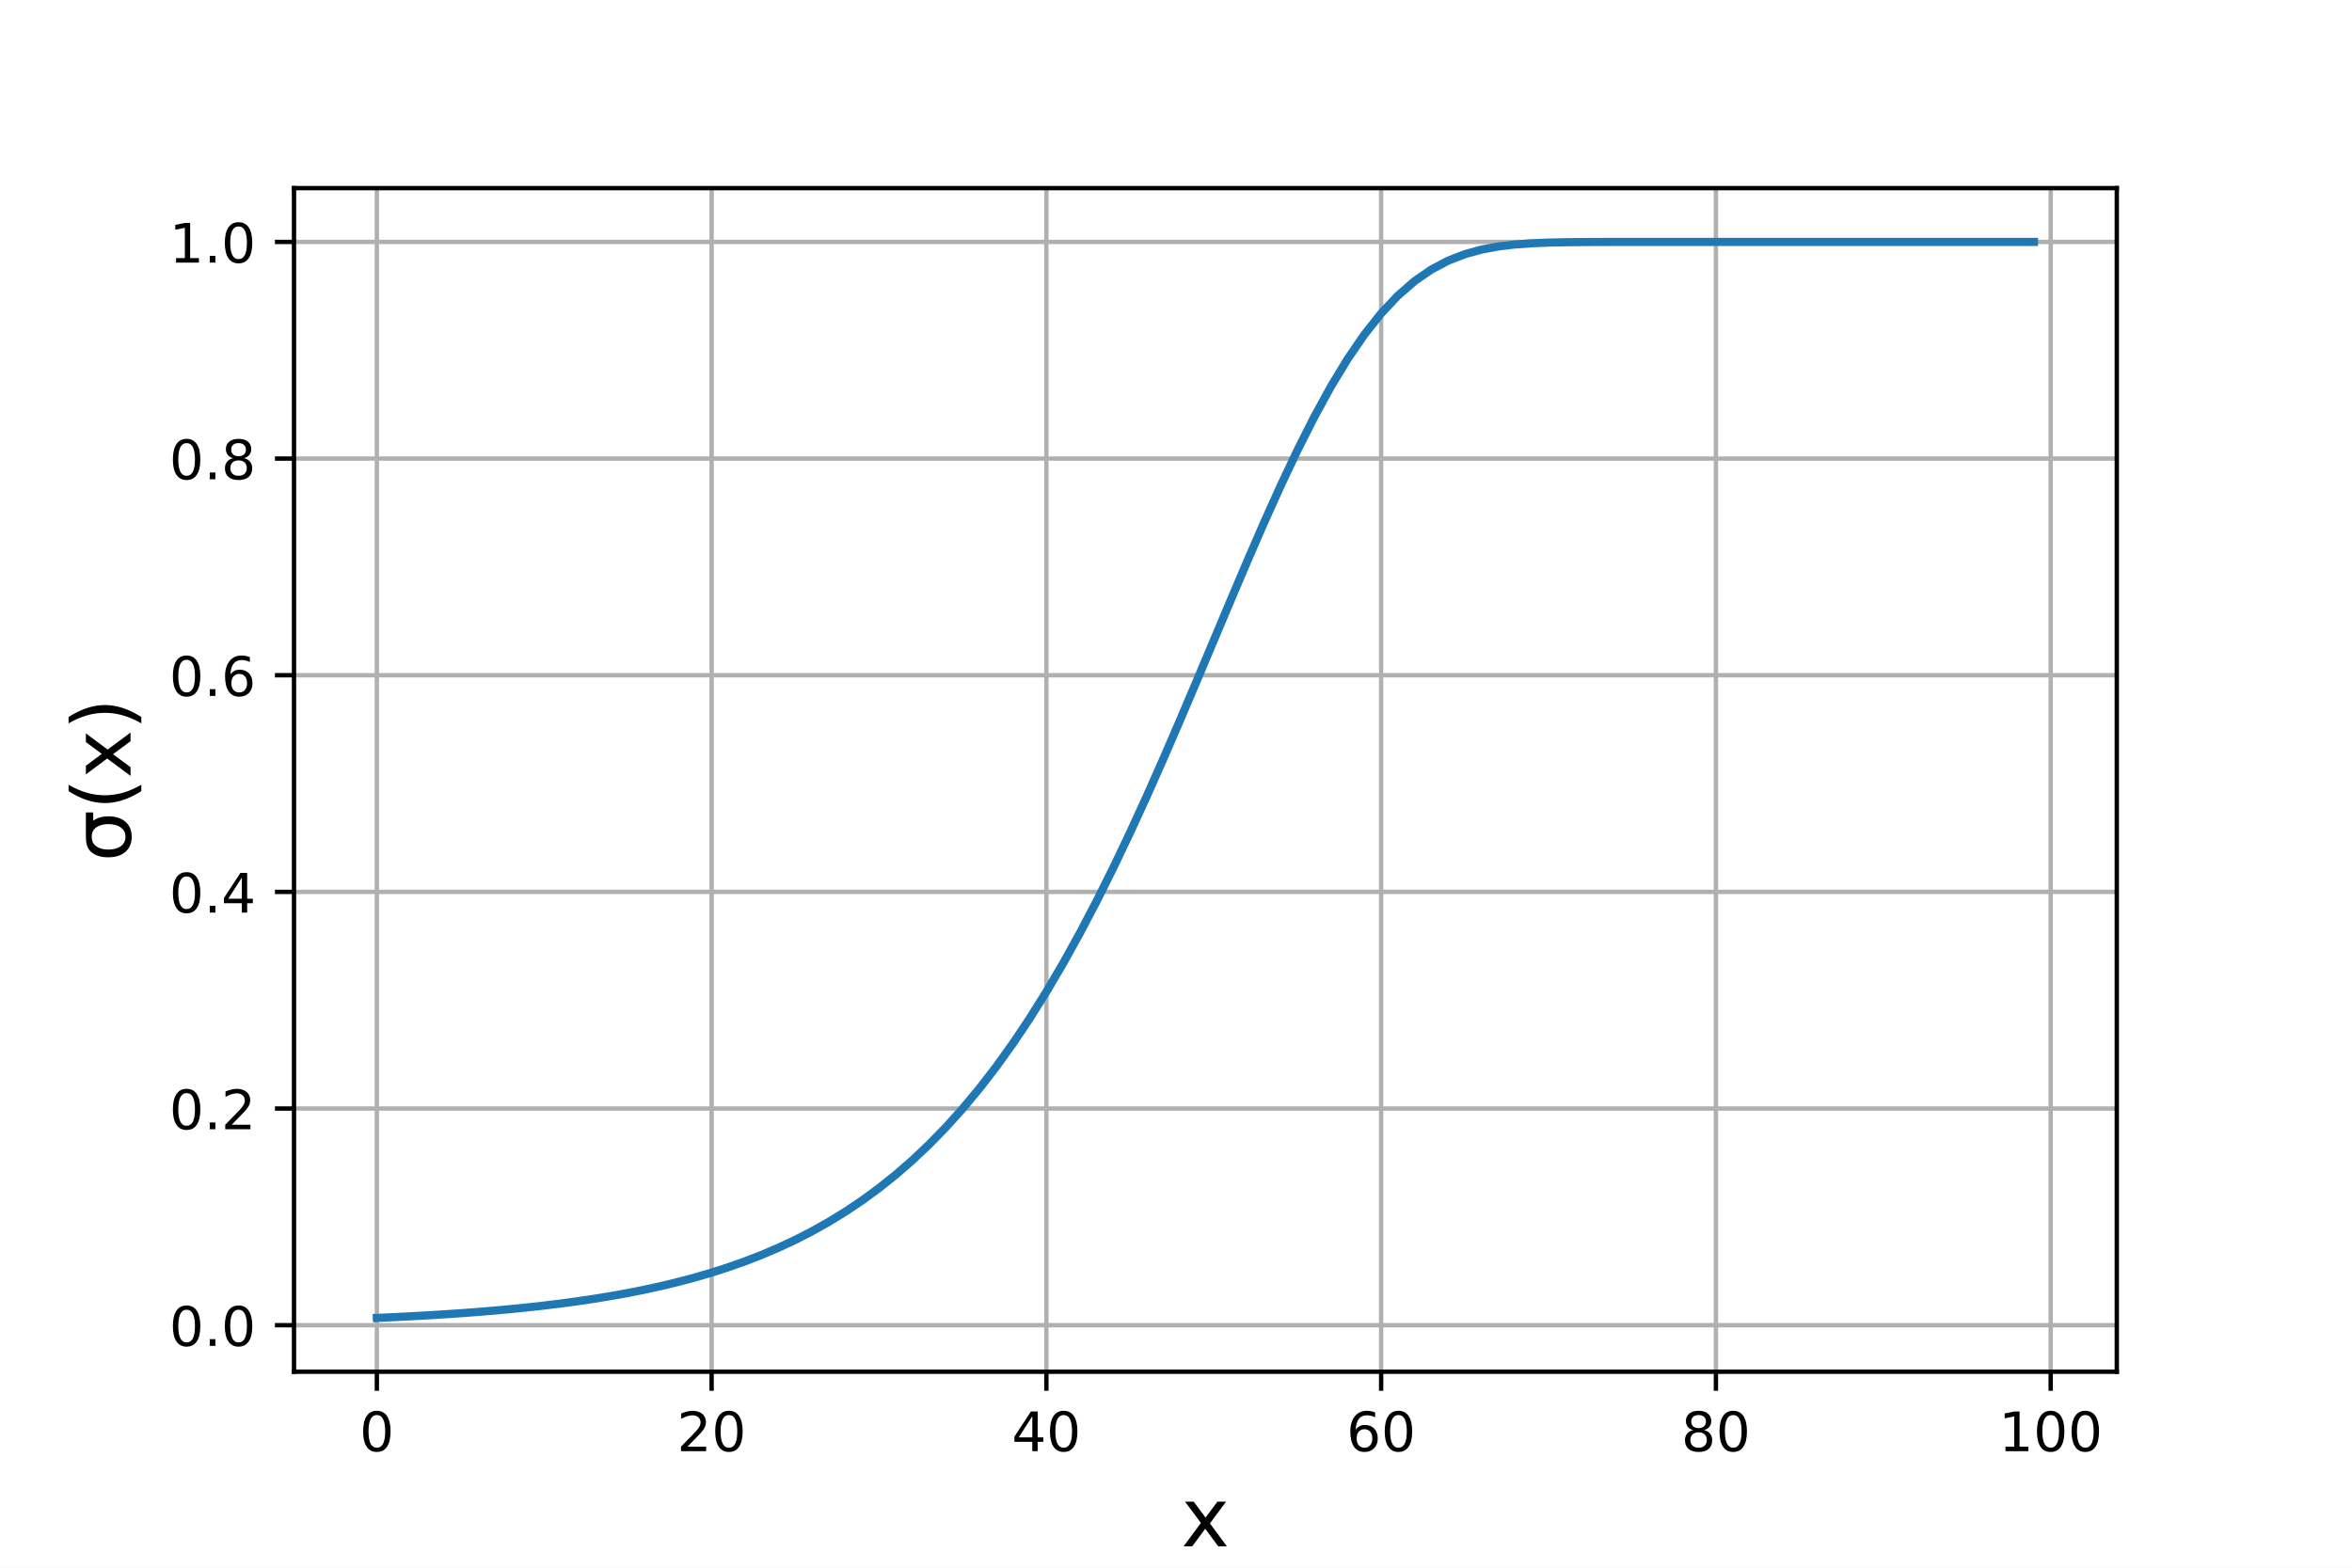
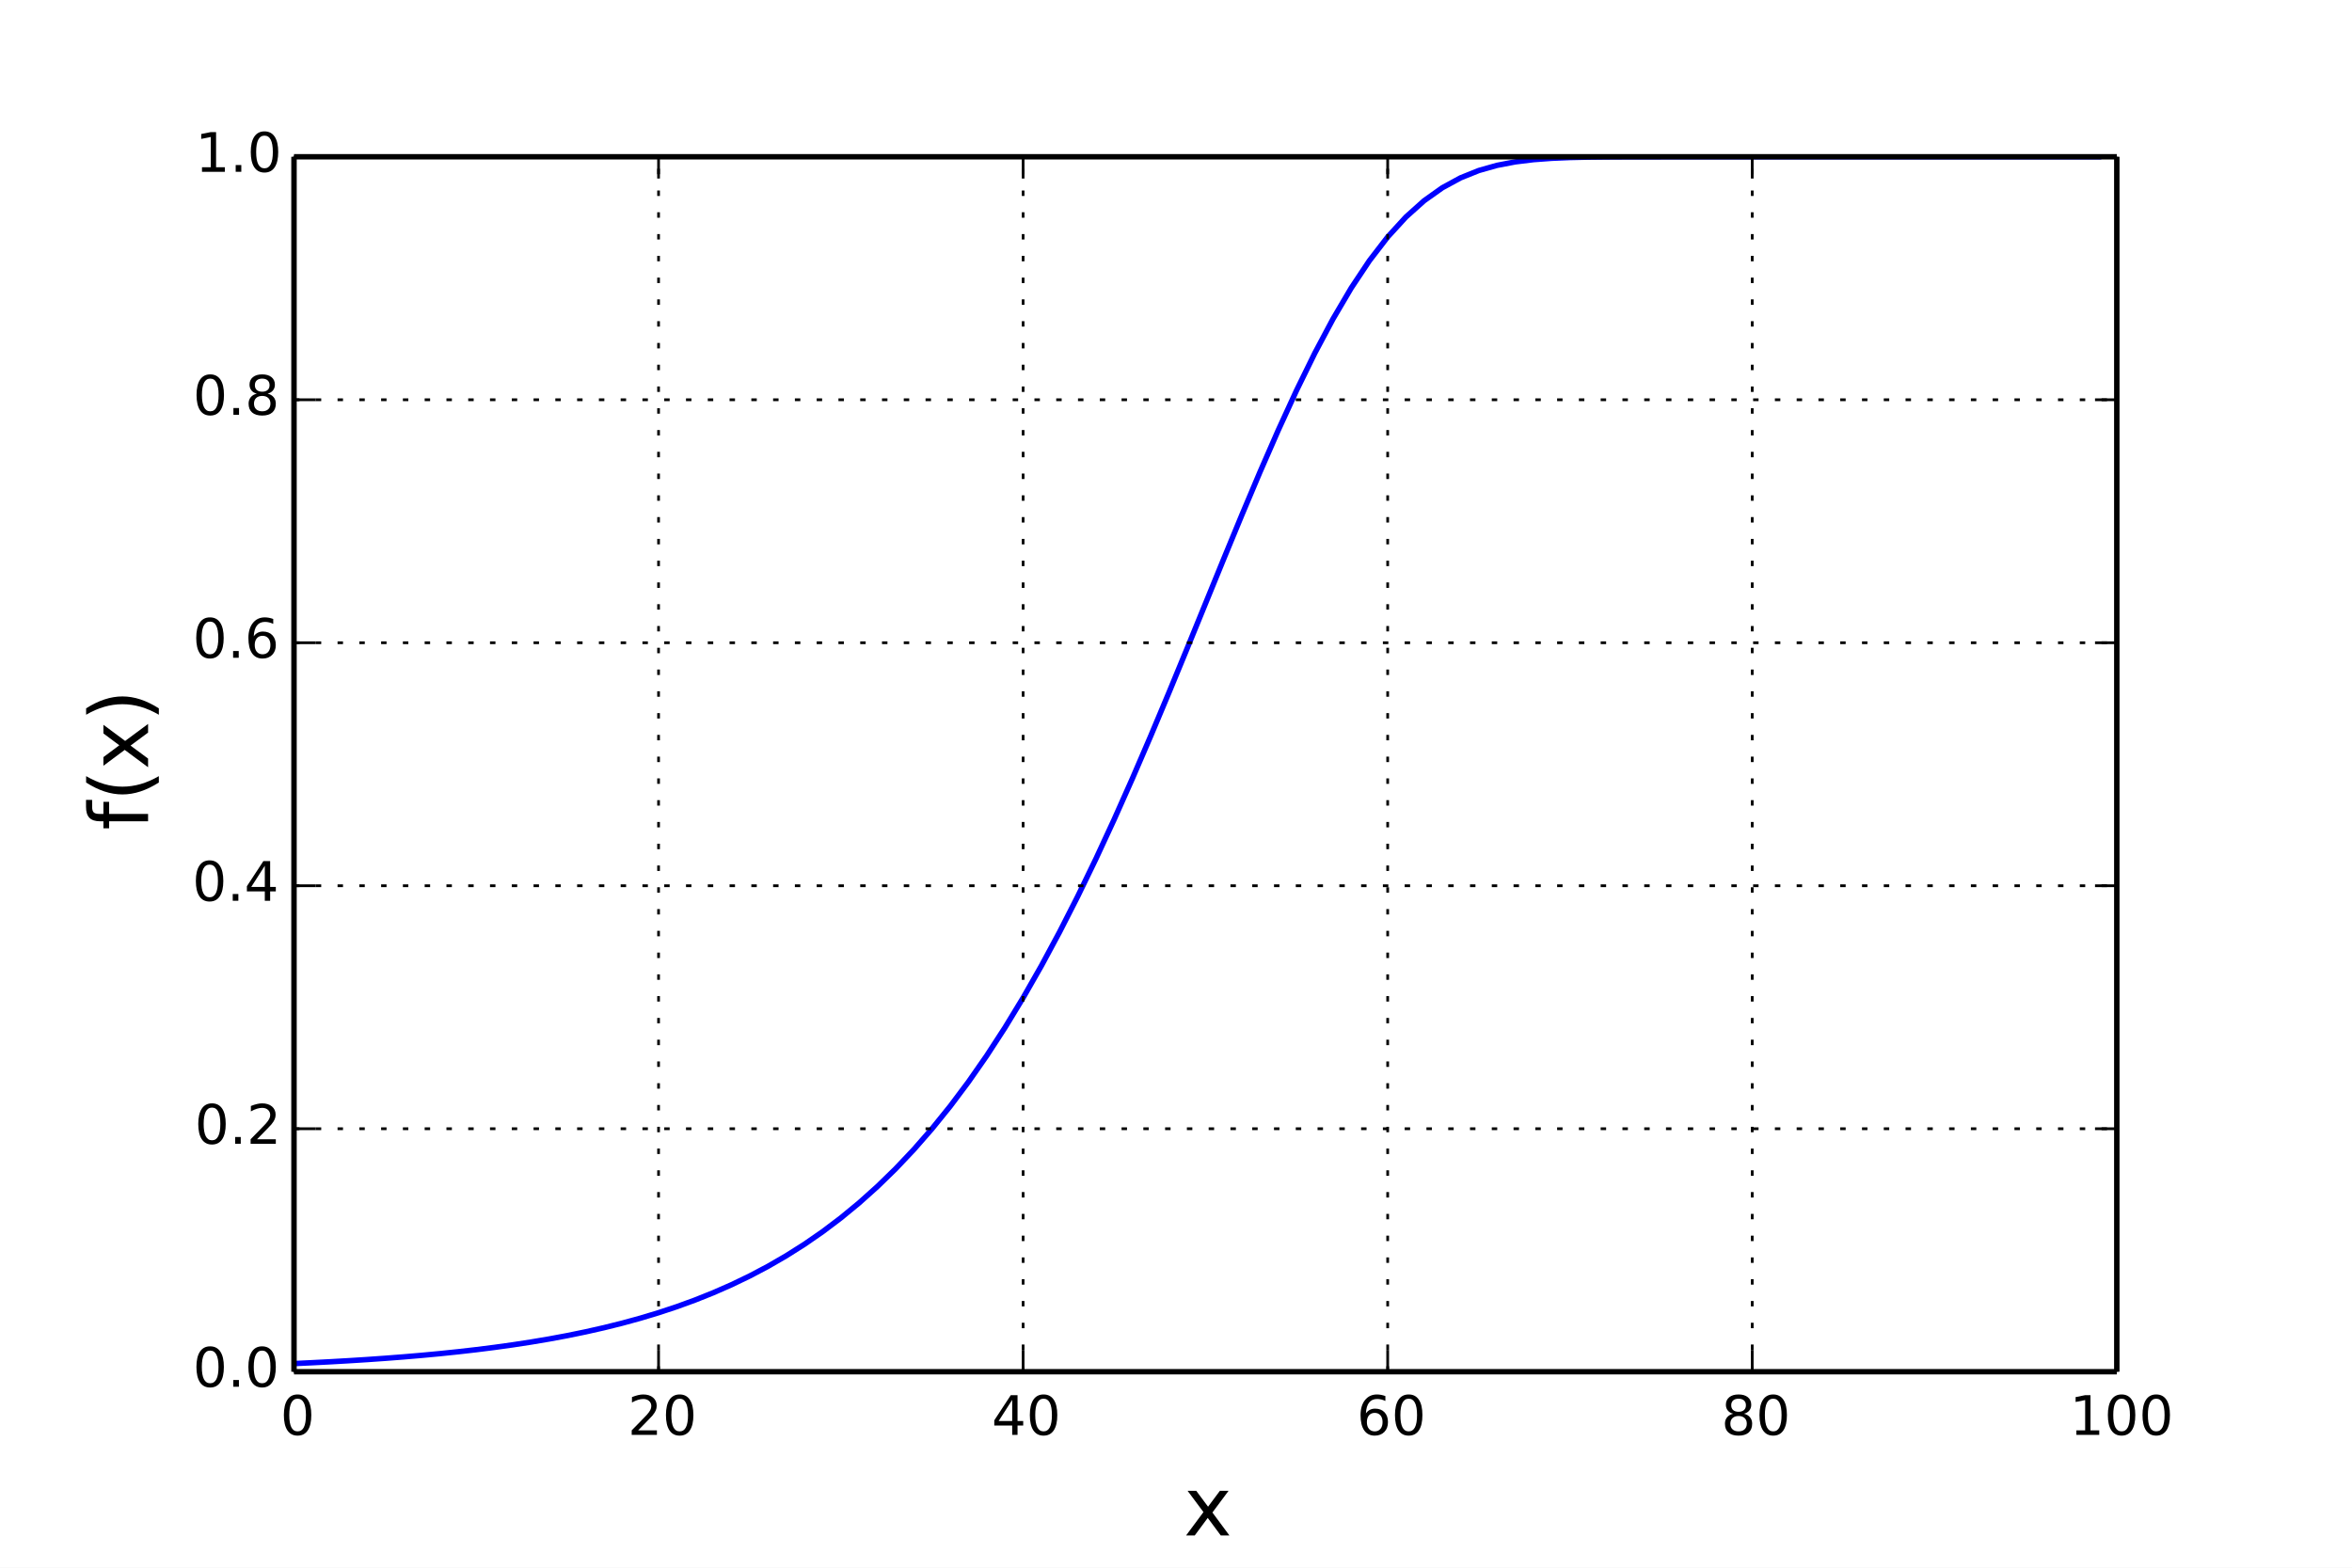
<svg xmlns="http://www.w3.org/2000/svg" xmlns:xlink="http://www.w3.org/1999/xlink" height="288pt" version="1.1" viewBox="0 0 432 288" width="432pt">
  <defs>
    <style type="text/css">
*{stroke-linecap:butt;stroke-linejoin:round;}
  </style>
  </defs>
  <g id="figure_1">
    <g id="patch_1">
-       <path d="M 0 288  L 432 288  L 432 0  L 0 0  z " style="fill:#ffffff;" />
+       <path d=" M0 288 L432 288 L432 0 L0 0 z " style="fill:#ffffff;" />
    </g>
    <g id="axes_1">
      <g id="patch_2">
-         <path d="M 54 252  L 388.8 252  L 388.8 34.56  L 54 34.56  z " style="fill:#ffffff;" />
+         <path d=" M54 252 L388.8 252 L388.8 28.8 L54 28.8 z " style="fill:#ffffff;" />
+       </g>
+       <g id="line2d_1">
+         <path clip-path="url(#p124b8dd147)" d=" M54 250.501 L57.348 250.344 L60.696 250.171 L64.044 249.979 L67.392 249.768 L70.74 249.534 L74.088 249.276 L77.436 248.992 L80.784 248.678 L84.132 248.331 L87.48 247.949 L90.828 247.527 L94.176 247.062 L97.524 246.549 L100.872 245.984 L104.22 245.361 L107.568 244.674 L110.916 243.918 L114.264 243.085 L117.612 242.168 L120.96 241.16 L124.308 240.051 L127.656 238.832 L131.004 237.493 L134.352 236.023 L137.7 234.41 L141.048 232.643 L144.396 230.707 L147.744 228.59 L151.092 226.275 L154.44 223.748 L157.788 220.993 L161.136 217.993 L164.484 214.733 L167.832 211.194 L171.18 207.362 L174.528 203.221 L177.876 198.755 L181.224 193.953 L184.572 188.804 L187.92 183.299 L191.268 177.436 L194.616 171.214 L197.964 164.641 L201.312 157.728 L204.66 150.497 L208.008 142.977 L211.356 135.205 L214.704 127.229 L218.052 119.108 L221.4 110.911 L224.748 102.714 L228.096 94.603 L231.444 86.671 L234.792 79.011 L238.14 71.72 L241.488 64.888 L244.836 58.594 L248.184 52.908 L251.532 47.877 L254.88 43.529 L258.228 39.866 L261.576 36.868 L264.924 34.49 L268.272 32.669 L271.62 31.325 L274.968 30.376 L278.316 29.736 L281.664 29.326 L285.012 29.079 L288.36 28.938 L291.708 28.863 L295.056 28.827 L298.404 28.81 L301.752 28.804 L305.1 28.801 L308.448 28.8 L311.796 28.8 L315.144 28.8 L318.492 28.8 L321.84 28.8 L325.188 28.8 L328.536 28.8 L331.884 28.8 L335.232 28.8 L338.58 28.8 L341.928 28.8 L345.276 28.8 L348.624 28.8 L351.972 28.8 L355.32 28.8 L358.668 28.8 L362.016 28.8 L365.364 28.8 L368.712 28.8 L372.06 28.8 L375.408 28.8 L378.756 28.8 L382.104 28.8 L385.452 28.8" style="fill:none;stroke:#0000ff;stroke-linecap:square;" />
      </g>
      <g id="matplotlib.axis_1">
        <g id="xtick_1">
-           <g id="line2d_1">
-             <path clip-path="url(#p76b1c4d228)" d="M 69.218 252  L 69.218 34.56  " style="fill:none;stroke:#b0b0b0;stroke-linecap:square;stroke-width:0.8;" />
-           </g>
          <g id="line2d_2">
-             <defs>
-               <path d="M 0 0  L 0 3.5  " id="ma5e6d1a137" style="stroke:#000000;stroke-width:0.8;" />
-             </defs>
-             <g>
-               <use style="stroke:#000000;stroke-width:0.8;" x="69.218" xlink:href="#ma5e6d1a137" y="252" />
+             <path clip-path="url(#p124b8dd147)" d=" M54 252 L54 28.8" style="fill:none;stroke:#000000;stroke-dasharray:1,3;stroke-dashoffset:0.0;stroke-width:0.5;" />
+           </g>
+           <g id="line2d_3">
+             <defs>
+               <path d=" M0 0 L0 -4" id="mc7db9fdffb" style="stroke:#000000;stroke-width:0.5;" />
+             </defs>
+             <g>
+               <use style="stroke:#000000;stroke-width:0.5;" x="54.0" xlink:href="#mc7db9fdffb" y="252.0" />
+             </g>
+           </g>
+           <g id="line2d_4">
+             <defs>
+               <path d=" M0 0 L0 4" id="m5a7d422ac3" style="stroke:#000000;stroke-width:0.5;" />
+             </defs>
+             <g>
+               <use style="stroke:#000000;stroke-width:0.5;" x="54.0" xlink:href="#m5a7d422ac3" y="28.8" />
            </g>
          </g>
          <g id="text_1">
            <defs>
-               <path d="M 31.781 66.406  Q 24.172 66.406 20.328 58.906  Q 16.5 51.422 16.5 36.375  Q 16.5 21.391 20.328 13.891  Q 24.172 6.391 31.781 6.391  Q 39.453 6.391 43.281 13.891  Q 47.125 21.391 47.125 36.375  Q 47.125 51.422 43.281 58.906  Q 39.453 66.406 31.781 66.406  z M 31.781 74.219  Q 44.047 74.219 50.516 64.516  Q 56.984 54.828 56.984 36.375  Q 56.984 17.969 50.516 8.266  Q 44.047 -1.422 31.781 -1.422  Q 19.531 -1.422 13.062 8.266  Q 6.594 17.969 6.594 36.375  Q 6.594 54.828 13.062 64.516  Q 19.531 74.219 31.781 74.219  z " id="DejaVuSans-30" />
-             </defs>
-             <g transform="translate(66.03693 266.5984)scale(0.1 -0.1)">
+               <path d=" M31.781 66.406 Q24.172 66.406 20.328 58.906 Q16.5 51.422 16.5 36.375 Q16.5 21.391 20.328 13.891 Q24.172 6.391 31.781 6.391 Q39.453 6.391 43.281 13.891 Q47.125 21.391 47.125 36.375 Q47.125 51.422 43.281 58.906 Q39.453 66.406 31.781 66.406 M31.781 74.219 Q44.047 74.219 50.516 64.516 Q56.984 54.828 56.984 36.375 Q56.984 17.969 50.516 8.266 Q44.047 -1.422 31.781 -1.422 Q19.531 -1.422 13.062 8.266 Q6.594 17.969 6.594 36.375 Q6.594 54.828 13.062 64.516 Q19.531 74.219 31.781 74.219" id="DejaVuSans-30" />
+             </defs>
+             <g transform="translate(51.48047 263.5984)scale(0.1 -0.1)">
              <use xlink:href="#DejaVuSans-30" />
            </g>
          </g>
        </g>
        <g id="xtick_2">
-           <g id="line2d_3">
-             <path clip-path="url(#p76b1c4d228)" d="M 130.706 252  L 130.706 34.56  " style="fill:none;stroke:#b0b0b0;stroke-linecap:square;stroke-width:0.8;" />
-           </g>
-           <g id="line2d_4">
-             <g>
-               <use style="stroke:#000000;stroke-width:0.8;" x="130.706" xlink:href="#ma5e6d1a137" y="252" />
+           <g id="line2d_5">
+             <path clip-path="url(#p124b8dd147)" d=" M120.96 252 L120.96 28.8" style="fill:none;stroke:#000000;stroke-dasharray:1,3;stroke-dashoffset:0.0;stroke-width:0.5;" />
+           </g>
+           <g id="line2d_6">
+             <g>
+               <use style="stroke:#000000;stroke-width:0.5;" x="120.96" xlink:href="#mc7db9fdffb" y="252.0" />
+             </g>
+           </g>
+           <g id="line2d_7">
+             <g>
+               <use style="stroke:#000000;stroke-width:0.5;" x="120.96" xlink:href="#m5a7d422ac3" y="28.8" />
            </g>
          </g>
          <g id="text_2">
            <defs>
-               <path d="M 19.188 8.297  L 53.609 8.297  L 53.609 0  L 7.328 0  L 7.328 8.297  Q 12.938 14.109 22.625 23.891  Q 32.328 33.688 34.812 36.531  Q 39.547 41.844 41.422 45.531  Q 43.312 49.219 43.312 52.781  Q 43.312 58.594 39.234 62.25  Q 35.156 65.922 28.609 65.922  Q 23.969 65.922 18.812 64.312  Q 13.672 62.703 7.812 59.422  L 7.812 69.391  Q 13.766 71.781 18.938 73  Q 24.125 74.219 28.422 74.219  Q 39.75 74.219 46.484 68.547  Q 53.219 62.891 53.219 53.422  Q 53.219 48.922 51.531 44.891  Q 49.859 40.875 45.406 35.406  Q 44.188 33.984 37.641 27.219  Q 31.109 20.453 19.188 8.297  z " id="DejaVuSans-32" />
-             </defs>
-             <g transform="translate(124.3433 266.5984)scale(0.1 -0.1)">
+               <path d=" M19.188 8.297 L53.609 8.297 L53.609 0 L7.328 0 L7.328 8.297 Q12.938 14.109 22.625 23.891 Q32.328 33.688 34.812 36.531 Q39.547 41.844 41.422 45.531 Q43.312 49.219 43.312 52.781 Q43.312 58.594 39.234 62.25 Q35.156 65.922 28.609 65.922 Q23.969 65.922 18.812 64.312 Q13.672 62.703 7.812 59.422 L7.812 69.391 Q13.766 71.781 18.938 73 Q24.125 74.219 28.422 74.219 Q39.75 74.219 46.484 68.547 Q53.219 62.891 53.219 53.422 Q53.219 48.922 51.531 44.891 Q49.859 40.875 45.406 35.406 Q44.188 33.984 37.641 27.219 Q31.109 20.453 19.188 8.297" id="DejaVuSans-32" />
+             </defs>
+             <g transform="translate(115.2959 263.5984)scale(0.1 -0.1)">
              <use xlink:href="#DejaVuSans-32" />
              <use x="63.623" xlink:href="#DejaVuSans-30" />
            </g>
          </g>
        </g>
        <g id="xtick_3">
-           <g id="line2d_5">
-             <path clip-path="url(#p76b1c4d228)" d="M 192.193 252  L 192.193 34.56  " style="fill:none;stroke:#b0b0b0;stroke-linecap:square;stroke-width:0.8;" />
-           </g>
-           <g id="line2d_6">
-             <g>
-               <use style="stroke:#000000;stroke-width:0.8;" x="192.193" xlink:href="#ma5e6d1a137" y="252" />
+           <g id="line2d_8">
+             <path clip-path="url(#p124b8dd147)" d=" M187.92 252 L187.92 28.8" style="fill:none;stroke:#000000;stroke-dasharray:1,3;stroke-dashoffset:0.0;stroke-width:0.5;" />
+           </g>
+           <g id="line2d_9">
+             <g>
+               <use style="stroke:#000000;stroke-width:0.5;" x="187.92" xlink:href="#mc7db9fdffb" y="252.0" />
+             </g>
+           </g>
+           <g id="line2d_10">
+             <g>
+               <use style="stroke:#000000;stroke-width:0.5;" x="187.92" xlink:href="#m5a7d422ac3" y="28.8" />
            </g>
          </g>
          <g id="text_3">
            <defs>
-               <path d="M 37.797 64.312  L 12.891 25.391  L 37.797 25.391  z M 35.203 72.906  L 47.609 72.906  L 47.609 25.391  L 58.016 25.391  L 58.016 17.188  L 47.609 17.188  L 47.609 0  L 37.797 0  L 37.797 17.188  L 4.891 17.188  L 4.891 26.703  z " id="DejaVuSans-34" />
-             </defs>
-             <g transform="translate(185.8309 266.5984)scale(0.1 -0.1)">
+               <path d=" M37.797 64.312 L12.891 25.391 L37.797 25.391 z  M35.203 72.906 L47.609 72.906 L47.609 25.391 L58.016 25.391 L58.016 17.188 L47.609 17.188 L47.609 0 L37.797 0 L37.797 17.188 L4.891 17.188 L4.891 26.703 z " id="DejaVuSans-34" />
+             </defs>
+             <g transform="translate(182.1341 263.5984)scale(0.1 -0.1)">
              <use xlink:href="#DejaVuSans-34" />
              <use x="63.623" xlink:href="#DejaVuSans-30" />
            </g>
          </g>
        </g>
        <g id="xtick_4">
-           <g id="line2d_7">
-             <path clip-path="url(#p76b1c4d228)" d="M 253.681 252  L 253.681 34.56  " style="fill:none;stroke:#b0b0b0;stroke-linecap:square;stroke-width:0.8;" />
-           </g>
-           <g id="line2d_8">
-             <g>
-               <use style="stroke:#000000;stroke-width:0.8;" x="253.681" xlink:href="#ma5e6d1a137" y="252" />
+           <g id="line2d_11">
+             <path clip-path="url(#p124b8dd147)" d=" M254.88 252 L254.88 28.8" style="fill:none;stroke:#000000;stroke-dasharray:1,3;stroke-dashoffset:0.0;stroke-width:0.5;" />
+           </g>
+           <g id="line2d_12">
+             <g>
+               <use style="stroke:#000000;stroke-width:0.5;" x="254.88" xlink:href="#mc7db9fdffb" y="252.0" />
+             </g>
+           </g>
+           <g id="line2d_13">
+             <g>
+               <use style="stroke:#000000;stroke-width:0.5;" x="254.88" xlink:href="#m5a7d422ac3" y="28.8" />
            </g>
          </g>
          <g id="text_4">
            <defs>
-               <path d="M 33.016 40.375  Q 26.375 40.375 22.484 35.828  Q 18.609 31.297 18.609 23.391  Q 18.609 15.531 22.484 10.953  Q 26.375 6.391 33.016 6.391  Q 39.656 6.391 43.531 10.953  Q 47.406 15.531 47.406 23.391  Q 47.406 31.297 43.531 35.828  Q 39.656 40.375 33.016 40.375  z M 52.594 71.297  L 52.594 62.312  Q 48.875 64.062 45.094 64.984  Q 41.312 65.922 37.594 65.922  Q 27.828 65.922 22.672 59.328  Q 17.531 52.734 16.797 39.406  Q 19.672 43.656 24.016 45.922  Q 28.375 48.188 33.594 48.188  Q 44.578 48.188 50.953 41.516  Q 57.328 34.859 57.328 23.391  Q 57.328 12.156 50.688 5.359  Q 44.047 -1.422 33.016 -1.422  Q 20.359 -1.422 13.672 8.266  Q 6.984 17.969 6.984 36.375  Q 6.984 53.656 15.188 63.938  Q 23.391 74.219 37.203 74.219  Q 40.922 74.219 44.703 73.484  Q 48.484 72.75 52.594 71.297  z " id="DejaVuSans-36" />
-             </defs>
-             <g transform="translate(247.3185 266.5984)scale(0.1 -0.1)">
+               <path d=" M33.016 40.375 Q26.375 40.375 22.484 35.828 Q18.609 31.297 18.609 23.391 Q18.609 15.531 22.484 10.953 Q26.375 6.391 33.016 6.391 Q39.656 6.391 43.531 10.953 Q47.406 15.531 47.406 23.391 Q47.406 31.297 43.531 35.828 Q39.656 40.375 33.016 40.375 M52.594 71.297 L52.594 62.312 Q48.875 64.062 45.094 64.984 Q41.312 65.922 37.594 65.922 Q27.828 65.922 22.672 59.328 Q17.531 52.734 16.797 39.406 Q19.672 43.656 24.016 45.922 Q28.375 48.188 33.594 48.188 Q44.578 48.188 50.953 41.516 Q57.328 34.859 57.328 23.391 Q57.328 12.156 50.688 5.359 Q44.047 -1.422 33.016 -1.422 Q20.359 -1.422 13.672 8.266 Q6.984 17.969 6.984 36.375 Q6.984 53.656 15.188 63.938 Q23.391 74.219 37.203 74.219 Q40.922 74.219 44.703 73.484 Q48.484 72.75 52.594 71.297" id="DejaVuSans-36" />
+             </defs>
+             <g transform="translate(249.1987 263.5984)scale(0.1 -0.1)">
              <use xlink:href="#DejaVuSans-36" />
              <use x="63.623" xlink:href="#DejaVuSans-30" />
            </g>
          </g>
        </g>
        <g id="xtick_5">
-           <g id="line2d_9">
-             <path clip-path="url(#p76b1c4d228)" d="M 315.169 252  L 315.169 34.56  " style="fill:none;stroke:#b0b0b0;stroke-linecap:square;stroke-width:0.8;" />
-           </g>
-           <g id="line2d_10">
-             <g>
-               <use style="stroke:#000000;stroke-width:0.8;" x="315.169" xlink:href="#ma5e6d1a137" y="252" />
+           <g id="line2d_14">
+             <path clip-path="url(#p124b8dd147)" d=" M321.84 252 L321.84 28.8" style="fill:none;stroke:#000000;stroke-dasharray:1,3;stroke-dashoffset:0.0;stroke-width:0.5;" />
+           </g>
+           <g id="line2d_15">
+             <g>
+               <use style="stroke:#000000;stroke-width:0.5;" x="321.84" xlink:href="#mc7db9fdffb" y="252.0" />
+             </g>
+           </g>
+           <g id="line2d_16">
+             <g>
+               <use style="stroke:#000000;stroke-width:0.5;" x="321.84" xlink:href="#m5a7d422ac3" y="28.8" />
            </g>
          </g>
          <g id="text_5">
            <defs>
-               <path d="M 31.781 34.625  Q 24.75 34.625 20.719 30.859  Q 16.703 27.094 16.703 20.516  Q 16.703 13.922 20.719 10.156  Q 24.75 6.391 31.781 6.391  Q 38.812 6.391 42.859 10.172  Q 46.922 13.969 46.922 20.516  Q 46.922 27.094 42.891 30.859  Q 38.875 34.625 31.781 34.625  z M 21.922 38.812  Q 15.578 40.375 12.031 44.719  Q 8.5 49.078 8.5 55.328  Q 8.5 64.062 14.719 69.141  Q 20.953 74.219 31.781 74.219  Q 42.672 74.219 48.875 69.141  Q 55.078 64.062 55.078 55.328  Q 55.078 49.078 51.531 44.719  Q 48 40.375 41.703 38.812  Q 48.828 37.156 52.797 32.312  Q 56.781 27.484 56.781 20.516  Q 56.781 9.906 50.312 4.234  Q 43.844 -1.422 31.781 -1.422  Q 19.734 -1.422 13.25 4.234  Q 6.781 9.906 6.781 20.516  Q 6.781 27.484 10.781 32.312  Q 14.797 37.156 21.922 38.812  z M 18.312 54.391  Q 18.312 48.734 21.844 45.562  Q 25.391 42.391 31.781 42.391  Q 38.141 42.391 41.719 45.562  Q 45.312 48.734 45.312 54.391  Q 45.312 60.062 41.719 63.234  Q 38.141 66.406 31.781 66.406  Q 25.391 66.406 21.844 63.234  Q 18.312 60.062 18.312 54.391  z " id="DejaVuSans-38" />
-             </defs>
-             <g transform="translate(308.8061 266.5984)scale(0.1 -0.1)">
+               <path d=" M31.781 34.625 Q24.75 34.625 20.719 30.859 Q16.703 27.094 16.703 20.516 Q16.703 13.922 20.719 10.156 Q24.75 6.391 31.781 6.391 Q38.812 6.391 42.859 10.172 Q46.922 13.969 46.922 20.516 Q46.922 27.094 42.891 30.859 Q38.875 34.625 31.781 34.625 M21.922 38.812 Q15.578 40.375 12.031 44.719 Q8.5 49.078 8.5 55.328 Q8.5 64.062 14.719 69.141 Q20.953 74.219 31.781 74.219 Q42.672 74.219 48.875 69.141 Q55.078 64.062 55.078 55.328 Q55.078 49.078 51.531 44.719 Q48 40.375 41.703 38.812 Q48.828 37.156 52.797 32.312 Q56.781 27.484 56.781 20.516 Q56.781 9.906 50.312 4.234 Q43.844 -1.422 31.781 -1.422 Q19.734 -1.422 13.25 4.234 Q6.781 9.906 6.781 20.516 Q6.781 27.484 10.781 32.312 Q14.797 37.156 21.922 38.812 M18.312 54.391 Q18.312 48.734 21.844 45.562 Q25.391 42.391 31.781 42.391 Q38.141 42.391 41.719 45.562 Q45.312 48.734 45.312 54.391 Q45.312 60.062 41.719 63.234 Q38.141 66.406 31.781 66.406 Q25.391 66.406 21.844 63.234 Q18.312 60.062 18.312 54.391" id="DejaVuSans-38" />
+             </defs>
+             <g transform="translate(316.1486 263.5984)scale(0.1 -0.1)">
              <use xlink:href="#DejaVuSans-38" />
              <use x="63.623" xlink:href="#DejaVuSans-30" />
            </g>
          </g>
        </g>
        <g id="xtick_6">
-           <g id="line2d_11">
-             <path clip-path="url(#p76b1c4d228)" d="M 376.656 252  L 376.656 34.56  " style="fill:none;stroke:#b0b0b0;stroke-linecap:square;stroke-width:0.8;" />
-           </g>
-           <g id="line2d_12">
-             <g>
-               <use style="stroke:#000000;stroke-width:0.8;" x="376.656" xlink:href="#ma5e6d1a137" y="252" />
+           <g id="line2d_17">
+             <path clip-path="url(#p124b8dd147)" d=" M388.8 252 L388.8 28.8" style="fill:none;stroke:#000000;stroke-dasharray:1,3;stroke-dashoffset:0.0;stroke-width:0.5;" />
+           </g>
+           <g id="line2d_18">
+             <g>
+               <use style="stroke:#000000;stroke-width:0.5;" x="388.8" xlink:href="#mc7db9fdffb" y="252.0" />
+             </g>
+           </g>
+           <g id="line2d_19">
+             <g>
+               <use style="stroke:#000000;stroke-width:0.5;" x="388.8" xlink:href="#m5a7d422ac3" y="28.8" />
            </g>
          </g>
          <g id="text_6">
            <defs>
-               <path d="M 12.406 8.297  L 28.516 8.297  L 28.516 63.922  L 10.984 60.406  L 10.984 69.391  L 28.422 72.906  L 38.281 72.906  L 38.281 8.297  L 54.391 8.297  L 54.391 0  L 12.406 0  z " id="DejaVuSans-31" />
-             </defs>
-             <g transform="translate(367.1124 266.5984)scale(0.1 -0.1)">
+               <path d=" M12.406 8.297 L28.516 8.297 L28.516 63.922 L10.984 60.406 L10.984 69.391 L28.422 72.906 L38.281 72.906 L38.281 8.297 L54.391 8.297 L54.391 0 L12.406 0 z " id="DejaVuSans-31" />
+             </defs>
+             <g transform="translate(380.1375 263.5984)scale(0.1 -0.1)">
              <use xlink:href="#DejaVuSans-31" />
              <use x="63.623" xlink:href="#DejaVuSans-30" />
              <use x="127.246" xlink:href="#DejaVuSans-30" />
            </g>
          </g>
        </g>
        <g id="text_7">
          <defs>
-             <path d="M 54.891 54.688  L 35.109 28.078  L 55.906 0  L 45.312 0  L 29.391 21.484  L 13.484 0  L 2.875 0  L 24.125 28.609  L 4.688 54.688  L 15.281 54.688  L 29.781 35.203  L 44.281 54.688  z " id="DejaVuSans-78" />
+             <path d=" M54.891 54.688 L35.109 28.078 L55.906 0 L45.312 0 L29.391 21.484 L13.484 0 L2.875 0 L24.125 28.609 L4.688 54.688 L15.281 54.688 L29.781 35.203 L44.281 54.688 z " id="DejaVuSans-78" />
          </defs>
-           <g transform="translate(216.9609 284.0758)scale(0.15 -0.15)">
+           <g transform="translate(217.4227 282.0758)scale(0.15 -0.15)">
            <use xlink:href="#DejaVuSans-78" />
          </g>
        </g>
      </g>
      <g id="matplotlib.axis_2">
        <g id="ytick_1">
-           <g id="line2d_13">
-             <path clip-path="url(#p76b1c4d228)" d="M 54 243.453  L 388.8 243.453  " style="fill:none;stroke:#b0b0b0;stroke-linecap:square;stroke-width:0.8;" />
-           </g>
-           <g id="line2d_14">
-             <defs>
-               <path d="M 0 0  L -3.5 0  " id="m2c722611eb" style="stroke:#000000;stroke-width:0.8;" />
-             </defs>
-             <g>
-               <use style="stroke:#000000;stroke-width:0.8;" x="54" xlink:href="#m2c722611eb" y="243.453" />
+           <g id="line2d_20">
+             <path clip-path="url(#p124b8dd147)" d=" M54 252 L388.8 252" style="fill:none;stroke:#000000;stroke-dasharray:1,3;stroke-dashoffset:0.0;stroke-width:0.5;" />
+           </g>
+           <g id="line2d_21">
+             <defs>
+               <path d=" M0 0 L4 0" id="md7965d1ba0" style="stroke:#000000;stroke-width:0.5;" />
+             </defs>
+             <g>
+               <use style="stroke:#000000;stroke-width:0.5;" x="54.0" xlink:href="#md7965d1ba0" y="252.0" />
+             </g>
+           </g>
+           <g id="line2d_22">
+             <defs>
+               <path d=" M0 0 L-4 0" id="md9a1c1a7cd" style="stroke:#000000;stroke-width:0.5;" />
+             </defs>
+             <g>
+               <use style="stroke:#000000;stroke-width:0.5;" x="388.8" xlink:href="#md9a1c1a7cd" y="252.0" />
            </g>
          </g>
          <g id="text_8">
            <defs>
-               <path d="M 10.688 12.406  L 21 12.406  L 21 0  L 10.688 0  z " id="DejaVuSans-2e" />
-             </defs>
-             <g transform="translate(31.09688 247.252)scale(0.1 -0.1)">
+               <path d=" M10.688 12.406 L21 12.406 L21 0 L10.688 0 z " id="DejaVuSans-2e" />
+             </defs>
+             <g transform="translate(35.42031 254.7594)scale(0.1 -0.1)">
              <use xlink:href="#DejaVuSans-30" />
              <use x="63.623" xlink:href="#DejaVuSans-2e" />
              <use x="95.41" xlink:href="#DejaVuSans-30" />
            </g>
          </g>
        </g>
        <g id="ytick_2">
-           <g id="line2d_15">
-             <path clip-path="url(#p76b1c4d228)" d="M 54 203.651  L 388.8 203.651  " style="fill:none;stroke:#b0b0b0;stroke-linecap:square;stroke-width:0.8;" />
-           </g>
-           <g id="line2d_16">
-             <g>
-               <use style="stroke:#000000;stroke-width:0.8;" x="54" xlink:href="#m2c722611eb" y="203.651" />
+           <g id="line2d_23">
+             <path clip-path="url(#p124b8dd147)" d=" M54 207.36 L388.8 207.36" style="fill:none;stroke:#000000;stroke-dasharray:1,3;stroke-dashoffset:0.0;stroke-width:0.5;" />
+           </g>
+           <g id="line2d_24">
+             <g>
+               <use style="stroke:#000000;stroke-width:0.5;" x="54.0" xlink:href="#md7965d1ba0" y="207.36" />
+             </g>
+           </g>
+           <g id="line2d_25">
+             <g>
+               <use style="stroke:#000000;stroke-width:0.5;" x="388.8" xlink:href="#md9a1c1a7cd" y="207.36" />
            </g>
          </g>
          <g id="text_9">
-             <g transform="translate(31.09688 207.4502)scale(0.1 -0.1)">
+             <g transform="translate(35.75781 210.1194)scale(0.1 -0.1)">
              <use xlink:href="#DejaVuSans-30" />
              <use x="63.623" xlink:href="#DejaVuSans-2e" />
              <use x="95.41" xlink:href="#DejaVuSans-32" />
            </g>
          </g>
        </g>
        <g id="ytick_3">
-           <g id="line2d_17">
-             <path clip-path="url(#p76b1c4d228)" d="M 54 163.849  L 388.8 163.849  " style="fill:none;stroke:#b0b0b0;stroke-linecap:square;stroke-width:0.8;" />
-           </g>
-           <g id="line2d_18">
-             <g>
-               <use style="stroke:#000000;stroke-width:0.8;" x="54" xlink:href="#m2c722611eb" y="163.849" />
+           <g id="line2d_26">
+             <path clip-path="url(#p124b8dd147)" d=" M54 162.72 L388.8 162.72" style="fill:none;stroke:#000000;stroke-dasharray:1,3;stroke-dashoffset:0.0;stroke-width:0.5;" />
+           </g>
+           <g id="line2d_27">
+             <g>
+               <use style="stroke:#000000;stroke-width:0.5;" x="54.0" xlink:href="#md7965d1ba0" y="162.72" />
+             </g>
+           </g>
+           <g id="line2d_28">
+             <g>
+               <use style="stroke:#000000;stroke-width:0.5;" x="388.8" xlink:href="#md9a1c1a7cd" y="162.72" />
            </g>
          </g>
          <g id="text_10">
-             <g transform="translate(31.09688 167.6483)scale(0.1 -0.1)">
+             <g transform="translate(35.31719 165.4794)scale(0.1 -0.1)">
              <use xlink:href="#DejaVuSans-30" />
              <use x="63.623" xlink:href="#DejaVuSans-2e" />
              <use x="95.41" xlink:href="#DejaVuSans-34" />
            </g>
          </g>
        </g>
        <g id="ytick_4">
-           <g id="line2d_19">
-             <path clip-path="url(#p76b1c4d228)" d="M 54 124.047  L 388.8 124.047  " style="fill:none;stroke:#b0b0b0;stroke-linecap:square;stroke-width:0.8;" />
-           </g>
-           <g id="line2d_20">
-             <g>
-               <use style="stroke:#000000;stroke-width:0.8;" x="54" xlink:href="#m2c722611eb" y="124.047" />
+           <g id="line2d_29">
+             <path clip-path="url(#p124b8dd147)" d=" M54 118.08 L388.8 118.08" style="fill:none;stroke:#000000;stroke-dasharray:1,3;stroke-dashoffset:0.0;stroke-width:0.5;" />
+           </g>
+           <g id="line2d_30">
+             <g>
+               <use style="stroke:#000000;stroke-width:0.5;" x="54.0" xlink:href="#md7965d1ba0" y="118.08" />
+             </g>
+           </g>
+           <g id="line2d_31">
+             <g>
+               <use style="stroke:#000000;stroke-width:0.5;" x="388.8" xlink:href="#md9a1c1a7cd" y="118.08" />
            </g>
          </g>
          <g id="text_11">
-             <g transform="translate(31.09688 127.8465)scale(0.1 -0.1)">
+             <g transform="translate(35.38594 120.8394)scale(0.1 -0.1)">
              <use xlink:href="#DejaVuSans-30" />
              <use x="63.623" xlink:href="#DejaVuSans-2e" />
              <use x="95.41" xlink:href="#DejaVuSans-36" />
            </g>
          </g>
        </g>
        <g id="ytick_5">
-           <g id="line2d_21">
-             <path clip-path="url(#p76b1c4d228)" d="M 54 84.245  L 388.8 84.245  " style="fill:none;stroke:#b0b0b0;stroke-linecap:square;stroke-width:0.8;" />
-           </g>
-           <g id="line2d_22">
-             <g>
-               <use style="stroke:#000000;stroke-width:0.8;" x="54" xlink:href="#m2c722611eb" y="84.245" />
+           <g id="line2d_32">
+             <path clip-path="url(#p124b8dd147)" d=" M54 73.44 L388.8 73.44" style="fill:none;stroke:#000000;stroke-dasharray:1,3;stroke-dashoffset:0.0;stroke-width:0.5;" />
+           </g>
+           <g id="line2d_33">
+             <g>
+               <use style="stroke:#000000;stroke-width:0.5;" x="54.0" xlink:href="#md7965d1ba0" y="73.44" />
+             </g>
+           </g>
+           <g id="line2d_34">
+             <g>
+               <use style="stroke:#000000;stroke-width:0.5;" x="388.8" xlink:href="#md9a1c1a7cd" y="73.44" />
            </g>
          </g>
          <g id="text_12">
-             <g transform="translate(31.09688 88.04468)scale(0.1 -0.1)">
+             <g transform="translate(35.44062 76.19938)scale(0.1 -0.1)">
              <use xlink:href="#DejaVuSans-30" />
              <use x="63.623" xlink:href="#DejaVuSans-2e" />
              <use x="95.41" xlink:href="#DejaVuSans-38" />
            </g>
          </g>
        </g>
        <g id="ytick_6">
-           <g id="line2d_23">
-             <path clip-path="url(#p76b1c4d228)" d="M 54 44.444  L 388.8 44.444  " style="fill:none;stroke:#b0b0b0;stroke-linecap:square;stroke-width:0.8;" />
-           </g>
-           <g id="line2d_24">
-             <g>
-               <use style="stroke:#000000;stroke-width:0.8;" x="54" xlink:href="#m2c722611eb" y="44.444" />
+           <g id="line2d_35">
+             <path clip-path="url(#p124b8dd147)" d=" M54 28.8 L388.8 28.8" style="fill:none;stroke:#000000;stroke-dasharray:1,3;stroke-dashoffset:0.0;stroke-width:0.5;" />
+           </g>
+           <g id="line2d_36">
+             <g>
+               <use style="stroke:#000000;stroke-width:0.5;" x="54.0" xlink:href="#md7965d1ba0" y="28.8" />
+             </g>
+           </g>
+           <g id="line2d_37">
+             <g>
+               <use style="stroke:#000000;stroke-width:0.5;" x="388.8" xlink:href="#md9a1c1a7cd" y="28.8" />
            </g>
          </g>
          <g id="text_13">
-             <g transform="translate(31.09688 48.24285)scale(0.1 -0.1)">
+             <g transform="translate(35.85938 31.55937)scale(0.1 -0.1)">
              <use xlink:href="#DejaVuSans-31" />
              <use x="63.623" xlink:href="#DejaVuSans-2e" />
              <use x="95.41" xlink:href="#DejaVuSans-30" />
            </g>
          </g>
        </g>
        <g id="text_14">
          <defs>
-             <path d="M 30.609 47.562  Q 23.188 47.562 19.188 42.188  Q 14.984 36.578 14.984 27.297  Q 14.984 17.484 19.156 11.844  Q 23.344 6.203 30.609 6.203  Q 37.797 6.203 41.984 11.859  Q 46.188 17.531 46.188 27.297  Q 46.188 36.234 42 42.188  Q 38.141 47.562 30.609 47.562  z M 30.609 54.688  L 60.453 54.688  L 60.453 45.703  L 50.391 45.703  Q 55.719 38.094 55.719 27.297  Q 55.719 13.875 49.031 6.25  Q 42.328 -1.422 30.609 -1.422  Q 18.844 -1.422 12.203 6.25  Q 5.516 13.875 5.516 27.297  Q 5.516 40.828 12.203 48.391  Q 17.719 54.688 30.609 54.688  z " id="DejaVuSans-3c3" />
-             <path d="M 31 75.875  Q 24.469 64.656 21.281 53.656  Q 18.109 42.672 18.109 31.391  Q 18.109 20.125 21.312 9.062  Q 24.516 -2 31 -13.188  L 23.188 -13.188  Q 15.875 -1.703 12.234 9.375  Q 8.594 20.453 8.594 31.391  Q 8.594 42.281 12.203 53.312  Q 15.828 64.359 23.188 75.875  z " id="DejaVuSans-28" />
-             <path d="M 8.016 75.875  L 15.828 75.875  Q 23.141 64.359 26.781 53.312  Q 30.422 42.281 30.422 31.391  Q 30.422 20.453 26.781 9.375  Q 23.141 -1.703 15.828 -13.188  L 8.016 -13.188  Q 14.5 -2 17.703 9.062  Q 20.906 20.125 20.906 31.391  Q 20.906 42.672 17.703 53.656  Q 14.5 64.656 8.016 75.875  z " id="DejaVuSans-29" />
+             <path d=" M37.109 75.984 L37.109 68.5 L28.516 68.5 Q23.688 68.5 21.797 66.547 Q19.922 64.594 19.922 59.516 L19.922 54.688 L34.719 54.688 L34.719 47.703 L19.922 47.703 L19.922 0 L10.891 0 L10.891 47.703 L2.297 47.703 L2.297 54.688 L10.891 54.688 L10.891 58.5 Q10.891 67.625 15.141 71.797 Q19.391 75.984 28.609 75.984 z " id="DejaVuSans-66" />
+             <path d=" M8.016 75.875 L15.828 75.875 Q23.141 64.359 26.781 53.312 Q30.422 42.281 30.422 31.391 Q30.422 20.453 26.781 9.375 Q23.141 -1.703 15.828 -13.188 L8.016 -13.188 Q14.5 -2 17.703 9.062 Q20.906 20.125 20.906 31.391 Q20.906 42.672 17.703 53.656 Q14.5 64.656 8.016 75.875" id="DejaVuSans-29" />
+             <path d=" M31 75.875 Q24.469 64.656 21.281 53.656 Q18.109 42.672 18.109 31.391 Q18.109 20.125 21.312 9.062 Q24.516 -2 31 -13.188 L23.188 -13.188 Q15.875 -1.703 12.234 9.375 Q8.594 20.453 8.594 31.391 Q8.594 42.281 12.203 53.312 Q15.828 64.359 23.188 75.875 z " id="DejaVuSans-28" />
          </defs>
-           <g transform="translate(23.97734 158.3245)rotate(-90)scale(0.15 -0.15)">
-             <use xlink:href="#DejaVuSans-3c3" />
-             <use x="63.379" xlink:href="#DejaVuSans-28" />
-             <use x="102.393" xlink:href="#DejaVuSans-78" />
-             <use x="161.572" xlink:href="#DejaVuSans-29" />
-           </g>
-         </g>
-       </g>
-       <g id="line2d_25">
-         <path clip-path="url(#p76b1c4d228)" d="M 69.218 242.116  L 72.293 241.976  L 75.367 241.822  L 78.441 241.651  L 81.516 241.462  L 84.59 241.254  L 87.664 241.024  L 90.739 240.771  L 93.813 240.491  L 96.888 240.182  L 99.962 239.841  L 103.036 239.465  L 106.111 239.05  L 109.185 238.593  L 112.26 238.089  L 115.334 237.533  L 118.408 236.921  L 121.483 236.246  L 124.557 235.504  L 127.631 234.687  L 130.706 233.787  L 133.78 232.798  L 136.855 231.712  L 139.929 230.518  L 143.003 229.207  L 146.078 227.77  L 149.152 226.194  L 152.226 224.468  L 155.301 222.58  L 158.375 220.516  L 161.45 218.263  L 164.524 215.806  L 167.598 213.132  L 170.673 210.225  L 173.747 207.07  L 176.821 203.653  L 179.896 199.96  L 182.97 195.979  L 186.045 191.697  L 189.119 187.106  L 192.193 182.198  L 195.268 176.97  L 198.342 171.423  L 201.417 165.562  L 204.491 159.398  L 207.565 152.951  L 210.64 146.246  L 213.714 139.316  L 216.788 132.205  L 219.863 124.964  L 222.937 117.655  L 226.012 110.346  L 229.086 103.115  L 232.16 96.042  L 235.235 89.213  L 238.309 82.712  L 241.383 76.62  L 244.458 71.009  L 247.532 65.938  L 250.607 61.453  L 253.681 57.576  L 256.755 54.311  L 259.83 51.638  L 262.904 49.517  L 265.979 47.893  L 269.053 46.695  L 272.127 45.849  L 275.202 45.278  L 278.276 44.913  L 281.35 44.692  L 284.425 44.567  L 287.499 44.5  L 290.574 44.468  L 293.648 44.453  L 296.722 44.447  L 299.797 44.445  L 302.871 44.444  L 305.945 44.444  L 309.02 44.444  L 312.094 44.444  L 315.169 44.444  L 318.243 44.444  L 321.317 44.444  L 324.392 44.444  L 327.466 44.444  L 330.54 44.444  L 333.615 44.444  L 336.689 44.444  L 339.764 44.444  L 342.838 44.444  L 345.912 44.444  L 348.987 44.444  L 352.061 44.444  L 355.136 44.444  L 358.21 44.444  L 361.284 44.444  L 364.359 44.444  L 367.433 44.444  L 370.507 44.444  L 373.582 44.444  " style="fill:none;stroke:#1f77b4;stroke-linecap:square;stroke-width:1.5;" />
+           <g transform="translate(27.19766 152.5148)rotate(-90.0)scale(0.15 -0.15)">
+             <use xlink:href="#DejaVuSans-66" />
+             <use x="35.205" xlink:href="#DejaVuSans-28" />
+             <use x="74.219" xlink:href="#DejaVuSans-78" />
+             <use x="133.398" xlink:href="#DejaVuSans-29" />
+           </g>
+         </g>
      </g>
      <g id="patch_3">
-         <path d="M 54 252  L 54 34.56  " style="fill:none;stroke:#000000;stroke-linecap:square;stroke-linejoin:miter;stroke-width:0.8;" />
+         <path d=" M54 252 L54 28.8" style="fill:none;stroke:#000000;" />
      </g>
      <g id="patch_4">
-         <path d="M 388.8 252  L 388.8 34.56  " style="fill:none;stroke:#000000;stroke-linecap:square;stroke-linejoin:miter;stroke-width:0.8;" />
+         <path d=" M54 252 L388.8 252" style="fill:none;stroke:#000000;" />
      </g>
      <g id="patch_5">
-         <path d="M 54 252  L 388.8 252  " style="fill:none;stroke:#000000;stroke-linecap:square;stroke-linejoin:miter;stroke-width:0.8;" />
+         <path d=" M388.8 252 L388.8 28.8" style="fill:none;stroke:#000000;" />
      </g>
      <g id="patch_6">
-         <path d="M 54 34.56  L 388.8 34.56  " style="fill:none;stroke:#000000;stroke-linecap:square;stroke-linejoin:miter;stroke-width:0.8;" />
+         <path d=" M54 28.8 L388.8 28.8" style="fill:none;stroke:#000000;" />
      </g>
    </g>
  </g>
  <defs>
-     <clipPath id="p76b1c4d228">
-       <rect height="217.44" width="334.8" x="54" y="34.56" />
+     <clipPath id="p124b8dd147">
+       <rect height="223.2" width="334.8" x="54.0" y="28.8" />
    </clipPath>
  </defs>
</svg>
